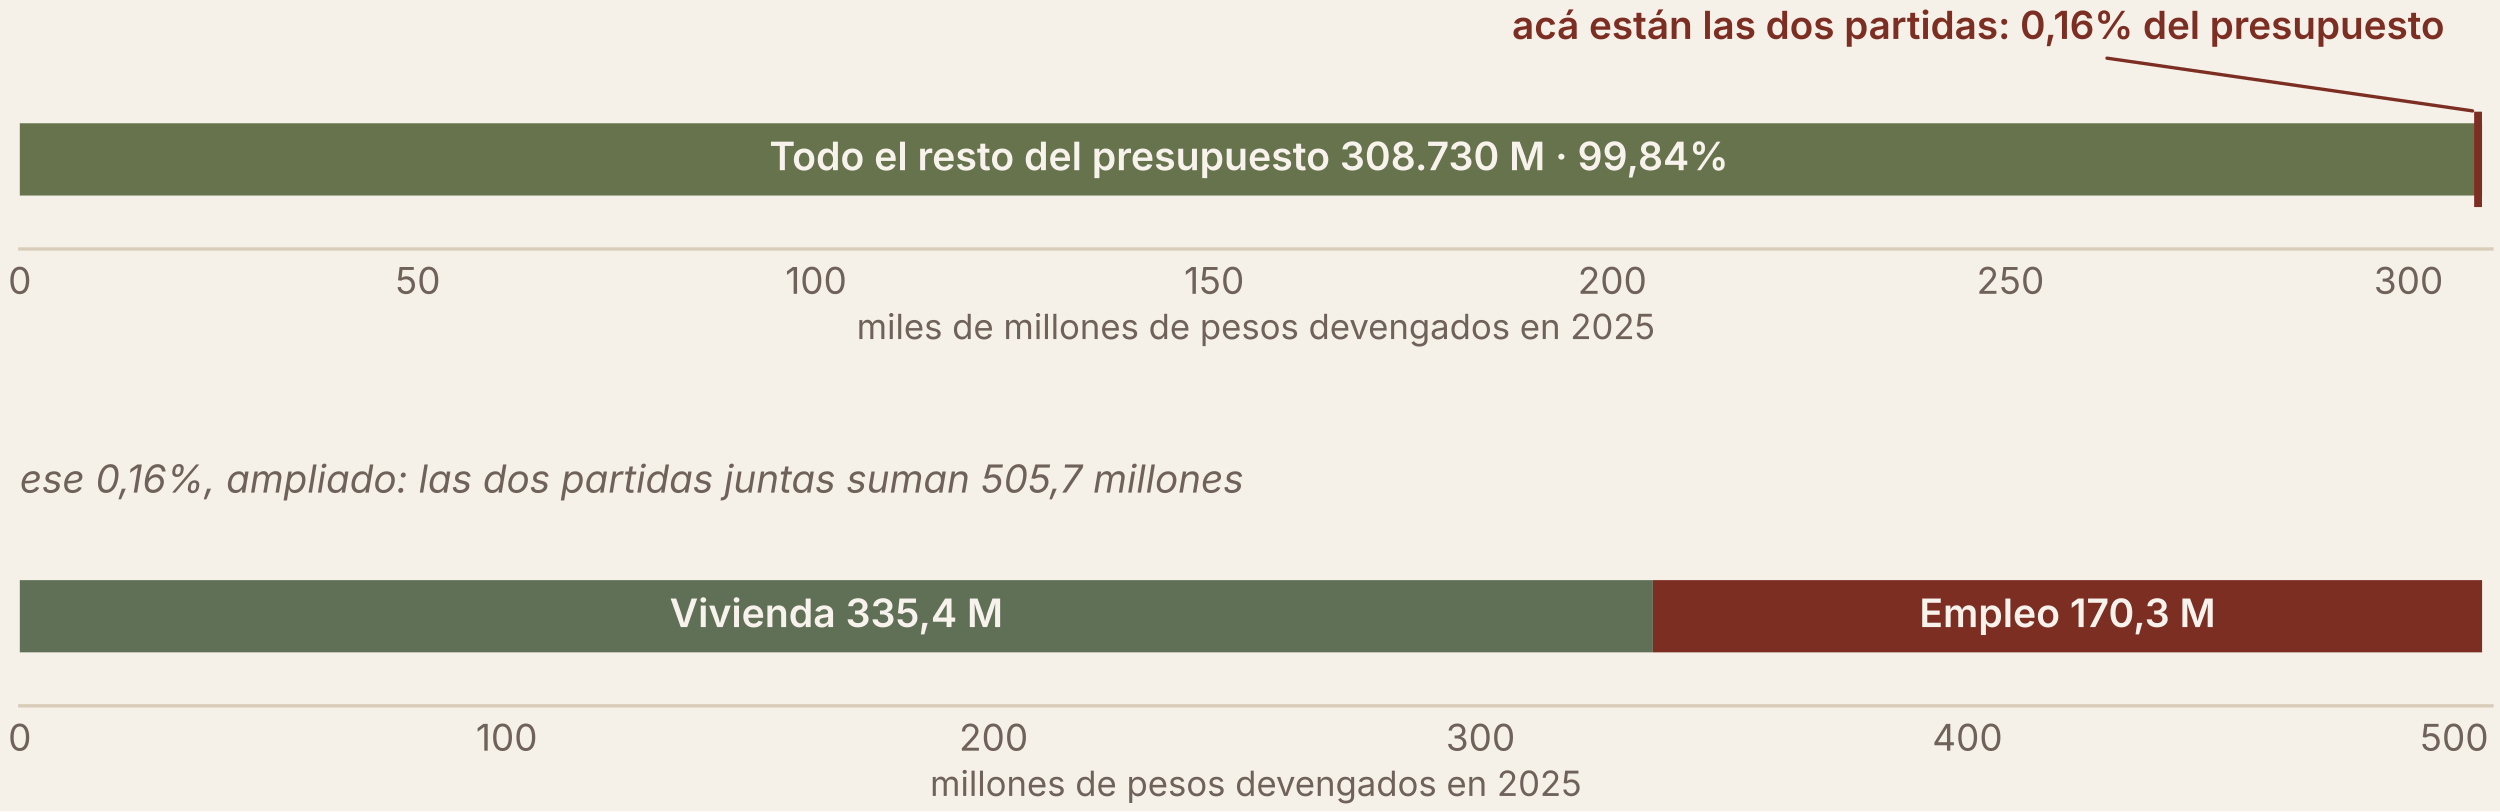
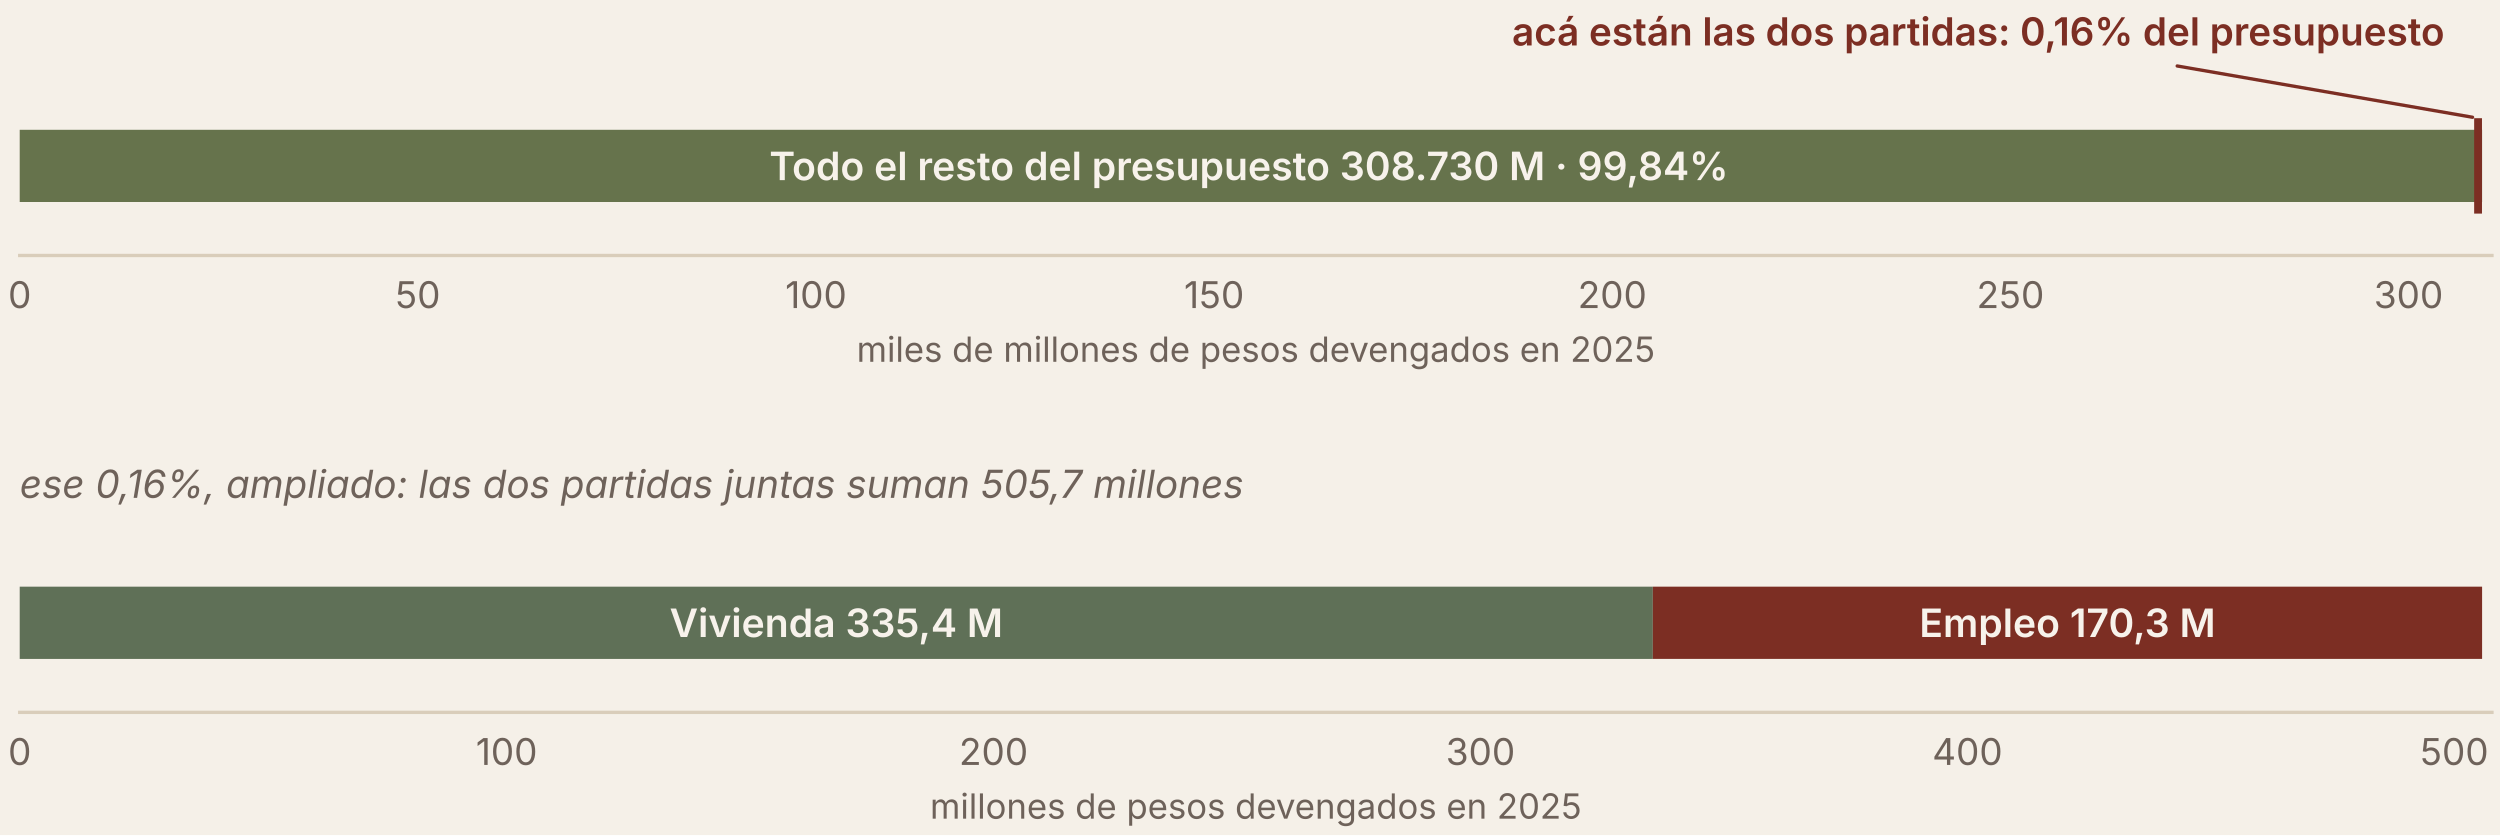
- <svg xmlns="http://www.w3.org/2000/svg" width="446.73pt" height="144.952pt" viewBox="0 0 446.73 144.952" version="1.1">
+ <svg xmlns="http://www.w3.org/2000/svg" width="446.712pt" height="149.217pt" viewBox="0 0 446.712 149.217" version="1.1">
  <defs>
    <style type="text/css">*{stroke-linejoin: round; stroke-linecap: butt}</style>
  </defs>
  <g id="figure_1">
    <g id="patch_1">
-       <path d="M 0 144.952  L 446.73 144.952  L 446.73 0  L 0 0  z " style="fill: #f5f0e8" />
+       <path d="M 0 149.217  L 446.712 149.217  L 446.712 0  L 0 0  z " style="fill: #f5f0e8" />
    </g>
    <g id="axes_1">
      <g id="patch_2">
-         <path d="M 3.54 44.486  L 445.29 44.486  L 445.29 12.472  L 3.54 12.472  z " style="fill: #f5f0e8" />
+         <path d="M 3.522 45.652  L 445.272 45.652  L 445.272 13.637  L 3.522 13.637  z " style="fill: #f5f0e8" />
      </g>
      <g id="patch_3">
-         <path d="M 3.54 34.934  L 443.53 34.934  L 443.53 22.024  L 3.54 22.024  z " clip-path="url(#pfcdad41b46)" style="fill: #66734c" />
+         <path d="M 3.522 36.099  L 443.512 36.099  L 443.512 23.19  L 3.522 23.19  z " clip-path="url(#p78ff50bc6a)" style="fill: #66734c" />
      </g>
      <g id="matplotlib.axis_1">
        <g id="xtick_1">
          <g id="line2d_1" />
          <g id="text_1">
-             <text style="font-size: 6.6px; font-family: 'Inter'; text-anchor: middle; fill: #6e625a" x="3.54" y="52.501" transform="rotate(-0 3.539625 52.50124)">0</text>
+             <text style="font-size: 6.6px; font-family: 'Inter'; text-anchor: middle; fill: #6e625a" x="3.522" y="55.045" transform="rotate(-0 3.522094 55.04548)">0</text>
          </g>
        </g>
        <g id="xtick_2">
          <g id="line2d_2" />
          <g id="text_2">
-             <text style="font-size: 6.6px; font-family: 'Inter'; text-anchor: middle; fill: #6e625a" x="74.681" y="52.501" transform="rotate(-0 74.68116 52.50124)">50</text>
+             <text style="font-size: 6.6px; font-family: 'Inter'; text-anchor: middle; fill: #6e625a" x="74.664" y="55.045" transform="rotate(-0 74.66363 55.04548)">50</text>
          </g>
        </g>
        <g id="xtick_3">
          <g id="line2d_3" />
          <g id="text_3">
-             <text style="font-size: 6.6px; font-family: 'Inter'; text-anchor: middle; fill: #6e625a" x="145.823" y="52.501" transform="rotate(-0 145.8227 52.50124)">100</text>
+             <text style="font-size: 6.6px; font-family: 'Inter'; text-anchor: middle; fill: #6e625a" x="145.805" y="55.045" transform="rotate(-0 145.8052 55.04548)">100</text>
          </g>
        </g>
        <g id="xtick_4">
          <g id="line2d_4" />
          <g id="text_4">
-             <text style="font-size: 6.6px; font-family: 'Inter'; text-anchor: middle; fill: #6e625a" x="216.964" y="52.501" transform="rotate(-0 216.9642 52.50124)">150</text>
+             <text style="font-size: 6.6px; font-family: 'Inter'; text-anchor: middle; fill: #6e625a" x="216.947" y="55.045" transform="rotate(-0 216.9467 55.04548)">150</text>
          </g>
        </g>
        <g id="xtick_5">
          <g id="line2d_5" />
          <g id="text_5">
-             <text style="font-size: 6.6px; font-family: 'Inter'; text-anchor: middle; fill: #6e625a" x="288.106" y="52.501" transform="rotate(-0 288.1058 52.50124)">200</text>
+             <text style="font-size: 6.6px; font-family: 'Inter'; text-anchor: middle; fill: #6e625a" x="288.088" y="55.045" transform="rotate(-0 288.0882 55.04548)">200</text>
          </g>
        </g>
        <g id="xtick_6">
          <g id="line2d_6" />
          <g id="text_6">
-             <text style="font-size: 6.6px; font-family: 'Inter'; text-anchor: middle; fill: #6e625a" x="359.247" y="52.501" transform="rotate(-0 359.2473 52.50124)">250</text>
+             <text style="font-size: 6.6px; font-family: 'Inter'; text-anchor: middle; fill: #6e625a" x="359.23" y="55.045" transform="rotate(-0 359.2298 55.04548)">250</text>
          </g>
        </g>
        <g id="xtick_7">
          <g id="line2d_7" />
          <g id="text_7">
-             <text style="font-size: 6.6px; font-family: 'Inter'; text-anchor: middle; fill: #6e625a" x="430.389" y="52.501" transform="rotate(-0 430.3888 52.50124)">300</text>
+             <text style="font-size: 6.6px; font-family: 'Inter'; text-anchor: middle; fill: #6e625a" x="430.371" y="55.045" transform="rotate(-0 430.3713 55.04548)">300</text>
          </g>
        </g>
        <g id="text_8">
-           <text style="font-size: 6.2px; font-family: 'Inter'; text-anchor: middle; fill: #6e625a" x="224.415" y="60.585" transform="rotate(-0 224.4146 60.58487)">miles de millones de pesos devengados en 2025</text>
+           <text style="font-size: 6.2px; font-family: 'Inter'; text-anchor: middle; fill: #6e625a" x="224.397" y="64.644" transform="rotate(-0 224.3971 64.64372)">miles de millones de pesos devengados en 2025</text>
        </g>
      </g>
      <g id="matplotlib.axis_2" />
      <g id="patch_4">
-         <path d="M 3.54 44.486  L 445.29 44.486  " style="fill: none; stroke: #d9cdba; stroke-width: 0.6; stroke-linejoin: miter; stroke-linecap: square" />
+         <path d="M 3.522 45.652  L 445.272 45.652  " style="fill: none; stroke: #d9cdba; stroke-width: 0.6; stroke-linejoin: miter; stroke-linecap: square" />
      </g>
      <g id="text_9">
-         <text style="font-weight: 600; font-size: 7px; font-family: 'Inter'; text-anchor: middle; fill: #f7f2eb" x="223.175" y="30.411" transform="rotate(-0 223.1749 30.41051)">Todo el resto del presupuesto   308.730 M  ·  99,84%</text>
+         <text style="font-weight: 600; font-size: 7px; font-family: 'Inter'; text-anchor: middle; fill: #f7f2eb" x="223.157" y="32.191" transform="rotate(-0 223.1574 32.19079)">Todo el resto del presupuesto   308.730 M  ·  99,84%</text>
      </g>
      <g id="line2d_8">
-         <path d="M 442.81 36.999  L 442.81 19.959  " clip-path="url(#pfcdad41b46)" style="fill: none; stroke: #7c2e23; stroke-width: 1.4" />
+         <path d="M 442.793 38.164  L 442.793 21.124  " clip-path="url(#p78ff50bc6a)" style="fill: none; stroke: #7c2e23; stroke-width: 1.4" />
      </g>
      <g id="patch_5">
-         <path d="M 376.504 10.394  Q 409.161 15.105 441.819 19.816  " style="fill: none; stroke: #7c2e23; stroke-width: 0.6; stroke-linecap: round" />
+         <path d="M 389.035 11.789  Q 415.42 16.371 441.805 20.953  " style="fill: none; stroke: #7c2e23; stroke-width: 0.6; stroke-linecap: round" />
      </g>
      <g id="text_10">
-         <text style="font-weight: 600; font-size: 6.9px; font-family: 'Inter'; text-anchor: end; fill: #7c2e23" x="436.81" y="6.959" transform="rotate(-0 436.8101 6.958922)">acá están las dos partidas: 0,16% del presupuesto</text>
+         <text style="font-weight: 600; font-size: 6.9px; font-family: 'Inter'; text-anchor: end; fill: #7c2e23" x="436.793" y="8.124" transform="rotate(-0 436.7926 8.124375)">acá están las dos partidas: 0,16% del presupuesto</text>
      </g>
    </g>
    <g id="axes_2">
      <g id="patch_6">
-         <path d="M 3.54 126.124  L 445.29 126.124  L 445.29 94.109  L 3.54 94.109  z " style="fill: #f5f0e8" />
+         <path d="M 3.522 127.289  L 445.272 127.289  L 445.272 95.274  L 3.522 95.274  z " style="fill: #f5f0e8" />
      </g>
      <g id="patch_7">
-         <path d="M 3.54 116.571  L 295.358 116.571  L 295.358 103.662  L 3.54 103.662  z " clip-path="url(#pe23c2efc35)" style="fill: #5f7057" />
+         <path d="M 3.522 117.736  L 295.341 117.736  L 295.341 104.827  L 3.522 104.827  z " clip-path="url(#pc11a1dc7a8)" style="fill: #5f7057" />
      </g>
      <g id="patch_8">
-         <path d="M 295.358 116.571  L 443.53 116.571  L 443.53 103.662  L 295.358 103.662  z " clip-path="url(#pe23c2efc35)" style="fill: #7c2e23" />
+         <path d="M 295.341 117.736  L 443.512 117.736  L 443.512 104.827  L 295.341 104.827  z " clip-path="url(#pc11a1dc7a8)" style="fill: #7c2e23" />
      </g>
      <g id="matplotlib.axis_3">
        <g id="xtick_8">
          <g id="line2d_9" />
          <g id="text_11">
-             <text style="font-size: 6.6px; font-family: 'Inter'; text-anchor: middle; fill: #6e625a" x="3.54" y="134.139" transform="rotate(-0 3.539625 134.1386)">0</text>
+             <text style="font-size: 6.6px; font-family: 'Inter'; text-anchor: middle; fill: #6e625a" x="3.522" y="136.683" transform="rotate(-0 3.522094 136.6828)">0</text>
          </g>
        </g>
        <g id="xtick_9">
          <g id="line2d_10" />
          <g id="text_12">
-             <text style="font-size: 6.6px; font-family: 'Inter'; text-anchor: middle; fill: #6e625a" x="90.546" y="134.139" transform="rotate(-0 90.54576 134.1386)">100</text>
+             <text style="font-size: 6.6px; font-family: 'Inter'; text-anchor: middle; fill: #6e625a" x="90.528" y="136.683" transform="rotate(-0 90.52823 136.6828)">100</text>
          </g>
        </g>
        <g id="xtick_10">
          <g id="line2d_11" />
          <g id="text_13">
-             <text style="font-size: 6.6px; font-family: 'Inter'; text-anchor: middle; fill: #6e625a" x="177.552" y="134.139" transform="rotate(-0 177.5519 134.1386)">200</text>
+             <text style="font-size: 6.6px; font-family: 'Inter'; text-anchor: middle; fill: #6e625a" x="177.534" y="136.683" transform="rotate(-0 177.5344 136.6828)">200</text>
          </g>
        </g>
        <g id="xtick_11">
          <g id="line2d_12" />
          <g id="text_14">
-             <text style="font-size: 6.6px; font-family: 'Inter'; text-anchor: middle; fill: #6e625a" x="264.558" y="134.139" transform="rotate(-0 264.558 134.1386)">300</text>
+             <text style="font-size: 6.6px; font-family: 'Inter'; text-anchor: middle; fill: #6e625a" x="264.541" y="136.683" transform="rotate(-0 264.5405 136.6828)">300</text>
          </g>
        </g>
        <g id="xtick_12">
          <g id="line2d_13" />
          <g id="text_15">
-             <text style="font-size: 6.6px; font-family: 'Inter'; text-anchor: middle; fill: #6e625a" x="351.564" y="134.139" transform="rotate(-0 351.5642 134.1386)">400</text>
+             <text style="font-size: 6.6px; font-family: 'Inter'; text-anchor: middle; fill: #6e625a" x="351.547" y="136.683" transform="rotate(-0 351.5466 136.6828)">400</text>
          </g>
        </g>
        <g id="xtick_13">
          <g id="line2d_14" />
          <g id="text_16">
-             <text style="font-size: 6.6px; font-family: 'Inter'; text-anchor: middle; fill: #6e625a" x="438.57" y="134.139" transform="rotate(-0 438.5703 134.1386)">500</text>
+             <text style="font-size: 6.6px; font-family: 'Inter'; text-anchor: middle; fill: #6e625a" x="438.553" y="136.683" transform="rotate(-0 438.5528 136.6828)">500</text>
          </g>
        </g>
        <g id="text_17">
-           <text style="font-size: 6.2px; font-family: 'Inter'; text-anchor: middle; fill: #6e625a" x="224.415" y="142.222" transform="rotate(-0 224.4146 142.2222)">millones de pesos devengados en 2025</text>
+           <text style="font-size: 6.2px; font-family: 'Inter'; text-anchor: middle; fill: #6e625a" x="224.397" y="146.281" transform="rotate(-0 224.3971 146.2811)">millones de pesos devengados en 2025</text>
        </g>
      </g>
      <g id="matplotlib.axis_4" />
      <g id="patch_9">
-         <path d="M 3.54 126.124  L 445.29 126.124  " style="fill: none; stroke: #d9cdba; stroke-width: 0.6; stroke-linejoin: miter; stroke-linecap: square" />
+         <path d="M 3.522 127.289  L 445.272 127.289  " style="fill: none; stroke: #d9cdba; stroke-width: 0.6; stroke-linejoin: miter; stroke-linecap: square" />
      </g>
      <g id="text_18">
-         <text style="font-weight: 600; font-size: 7px; font-family: 'Inter'; text-anchor: middle; fill: #f7f2eb" x="149.449" y="112.048" transform="rotate(-0 149.4489 112.0479)">Vivienda  335,4 M</text>
+         <text style="font-weight: 600; font-size: 7px; font-family: 'Inter'; text-anchor: middle; fill: #f7f2eb" x="149.431" y="113.828" transform="rotate(-0 149.4314 113.8281)">Vivienda  335,4 M</text>
      </g>
      <g id="text_19">
-         <text style="font-weight: 600; font-size: 7px; font-family: 'Inter'; text-anchor: middle; fill: #f7f2eb" x="369.444" y="112.048" transform="rotate(-0 369.4439 112.0479)">Empleo  170,3 M</text>
+         <text style="font-weight: 600; font-size: 7px; font-family: 'Inter'; text-anchor: middle; fill: #f7f2eb" x="369.426" y="113.828" transform="rotate(-0 369.4264 113.8281)">Empleo  170,3 M</text>
      </g>
      <g id="text_20">
-         <text style="font-style: italic; font-size: 6.9px; font-family: 'Inter'; text-anchor: start; fill: #6e625a" x="3.54" y="88.027" transform="rotate(-0 3.539625 88.02671)">ese 0,16%, ampliado: las dos partidas juntas suman 505,7 millones</text>
+         <text style="font-style: italic; font-size: 6.9px; font-family: 'Inter'; text-anchor: start; fill: #6e625a" x="3.522" y="88.963" transform="rotate(-0 3.522094 88.96279)">ese 0,16%, ampliado: las dos partidas juntas suman 505,7 millones</text>
      </g>
    </g>
  </g>
  <defs>
-     <clipPath id="pfcdad41b46">
-       <rect x="3.54" y="12.472" width="441.75" height="32.015" />
+     <clipPath id="p78ff50bc6a">
+       <rect x="3.522" y="13.637" width="441.75" height="32.015" />
    </clipPath>
-     <clipPath id="pe23c2efc35">
-       <rect x="3.54" y="94.109" width="441.75" height="32.015" />
+     <clipPath id="pc11a1dc7a8">
+       <rect x="3.522" y="95.274" width="441.75" height="32.015" />
    </clipPath>
  </defs>
</svg>
